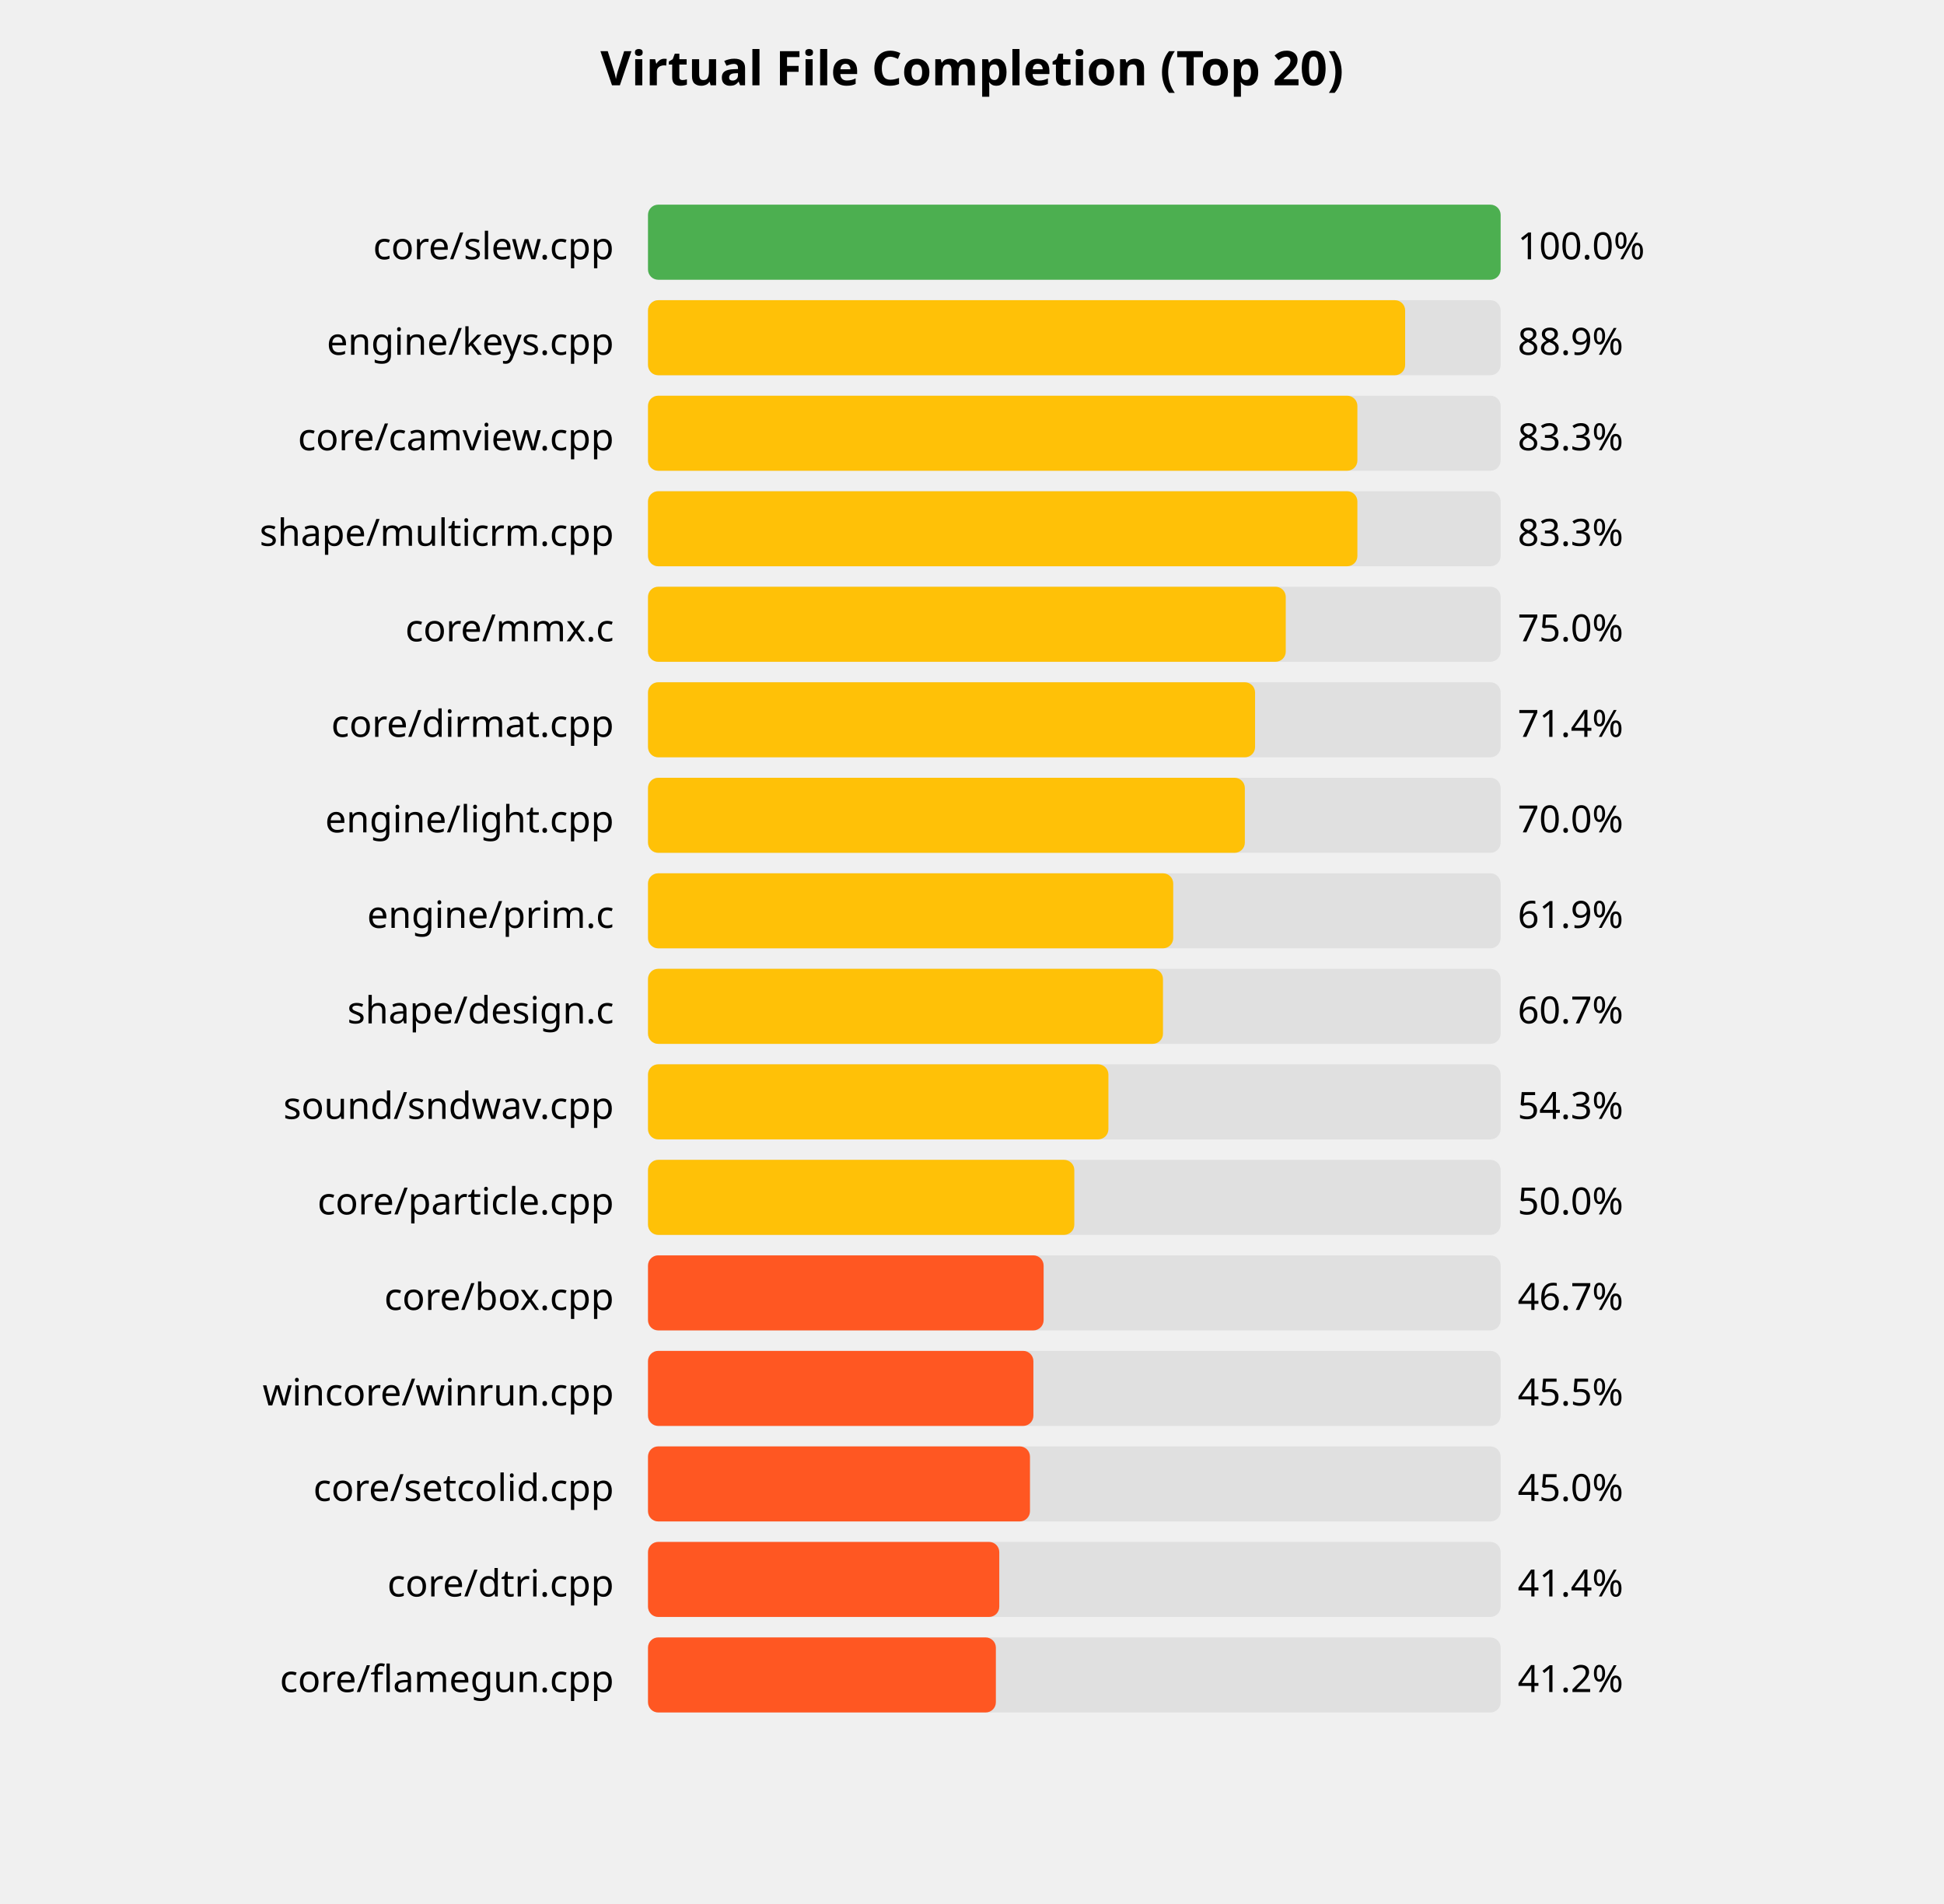
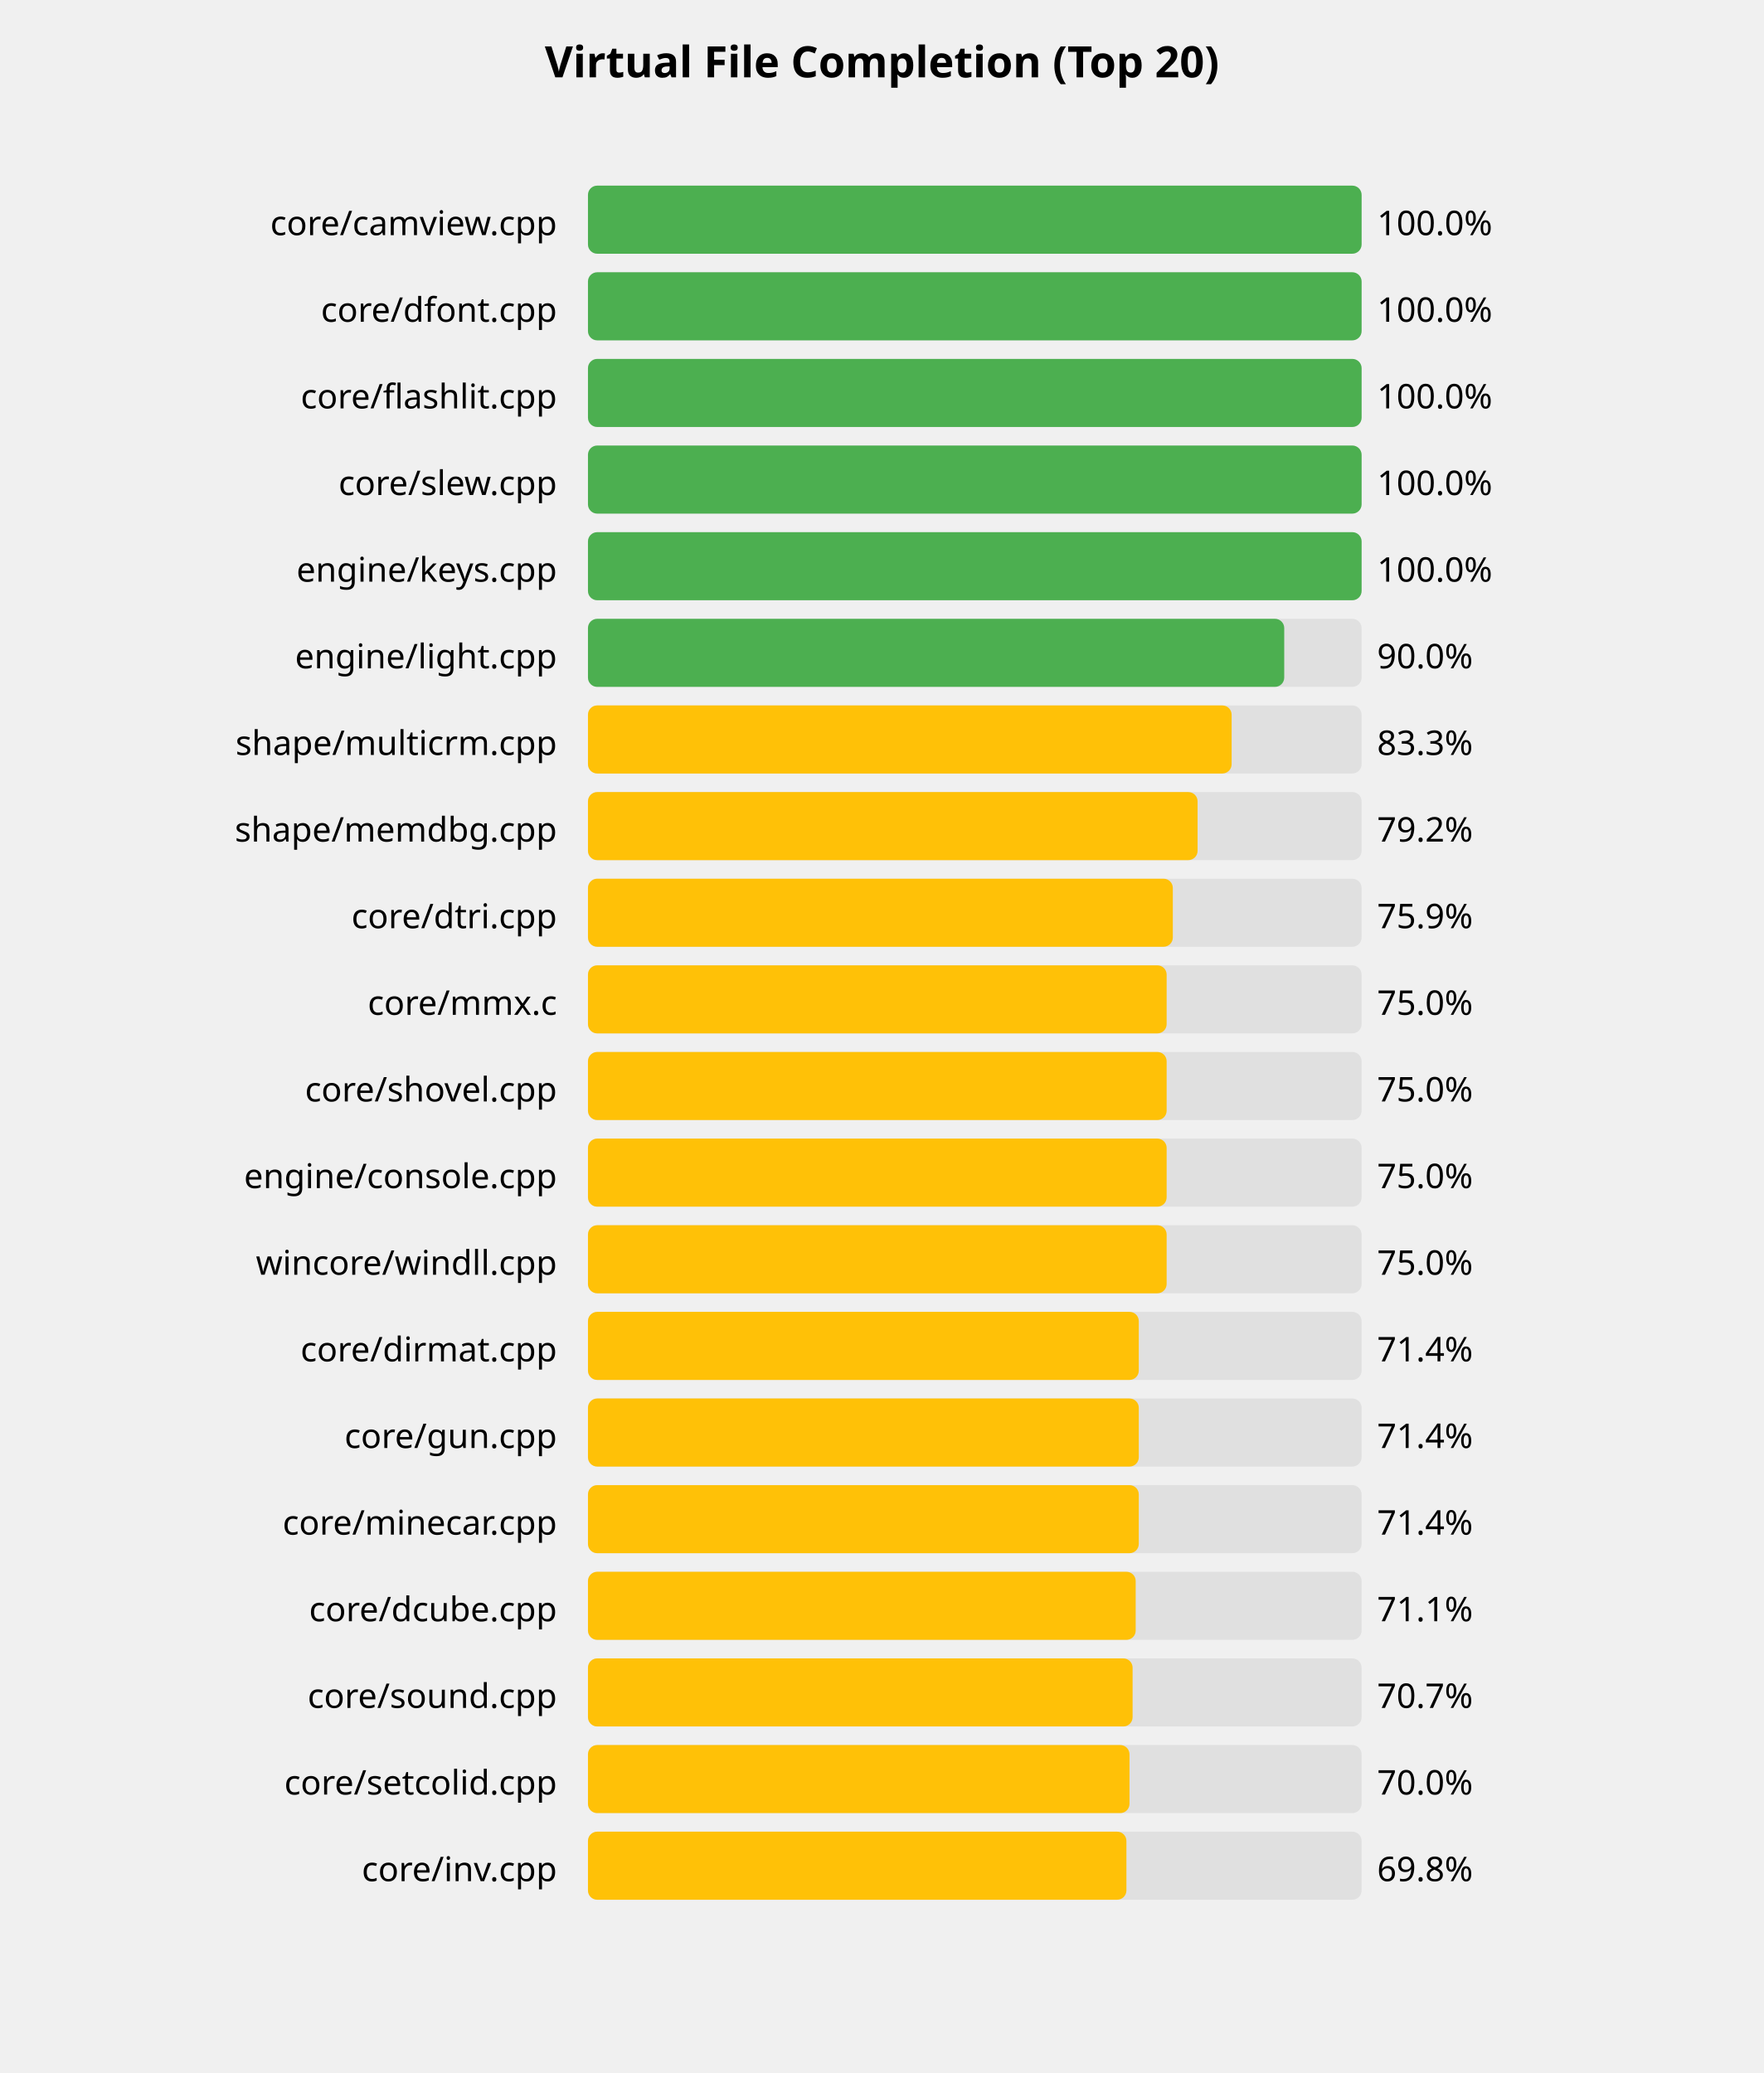
- <svg xmlns="http://www.w3.org/2000/svg" width="570" height="558" viewBox="0 0 570 558">
+ <svg xmlns="http://www.w3.org/2000/svg" width="570" height="670" viewBox="0 0 570 670">
  <style>
    .title { font: bold 14px sans-serif; }
    .label { font: 11px sans-serif; }
    .value { font: bold 11px sans-serif; fill: white; }
    .percent { font: 11px sans-serif; }
  </style>
  <rect width="100%%" height="100%%" fill="white" />
  <text x="285" y="25" class="title" text-anchor="middle">Virtual File Completion (Top 20)</text>
-   <text x="180" y="76" class="label" text-anchor="end">core/slew.cpp</text>
+   <text x="180" y="76" class="label" text-anchor="end">core/camview.cpp</text>
  <rect x="190" y="60" width="250" height="22" fill="#E0E0E0" rx="3" />
  <rect x="190" y="60" width="250" height="22" fill="#4CAF50" rx="3" />
  <text x="445" y="76" class="percent">100.0%</text>
-   <text x="180" y="104" class="label" text-anchor="end">engine/keys.cpp</text>
+   <text x="180" y="104" class="label" text-anchor="end">core/dfont.cpp</text>
  <rect x="190" y="88" width="250" height="22" fill="#E0E0E0" rx="3" />
-   <rect x="190" y="88" width="222" height="22" fill="#FFC107" rx="3" />
-   <text x="445" y="104" class="percent">88.9%</text>
-   <text x="180" y="132" class="label" text-anchor="end">core/camview.cpp</text>
+   <rect x="190" y="88" width="250" height="22" fill="#4CAF50" rx="3" />
+   <text x="445" y="104" class="percent">100.0%</text>
+   <text x="180" y="132" class="label" text-anchor="end">core/flashlit.cpp</text>
  <rect x="190" y="116" width="250" height="22" fill="#E0E0E0" rx="3" />
-   <rect x="190" y="116" width="208" height="22" fill="#FFC107" rx="3" />
-   <text x="445" y="132" class="percent">83.3%</text>
-   <text x="180" y="160" class="label" text-anchor="end">shape/multicrm.cpp</text>
+   <rect x="190" y="116" width="250" height="22" fill="#4CAF50" rx="3" />
+   <text x="445" y="132" class="percent">100.0%</text>
+   <text x="180" y="160" class="label" text-anchor="end">core/slew.cpp</text>
  <rect x="190" y="144" width="250" height="22" fill="#E0E0E0" rx="3" />
-   <rect x="190" y="144" width="208" height="22" fill="#FFC107" rx="3" />
-   <text x="445" y="160" class="percent">83.3%</text>
-   <text x="180" y="188" class="label" text-anchor="end">core/mmx.c</text>
+   <rect x="190" y="144" width="250" height="22" fill="#4CAF50" rx="3" />
+   <text x="445" y="160" class="percent">100.0%</text>
+   <text x="180" y="188" class="label" text-anchor="end">engine/keys.cpp</text>
  <rect x="190" y="172" width="250" height="22" fill="#E0E0E0" rx="3" />
-   <rect x="190" y="172" width="187" height="22" fill="#FFC107" rx="3" />
-   <text x="445" y="188" class="percent">75.0%</text>
-   <text x="180" y="216" class="label" text-anchor="end">core/dirmat.cpp</text>
+   <rect x="190" y="172" width="250" height="22" fill="#4CAF50" rx="3" />
+   <text x="445" y="188" class="percent">100.0%</text>
+   <text x="180" y="216" class="label" text-anchor="end">engine/light.cpp</text>
  <rect x="190" y="200" width="250" height="22" fill="#E0E0E0" rx="3" />
-   <rect x="190" y="200" width="178" height="22" fill="#FFC107" rx="3" />
-   <text x="445" y="216" class="percent">71.4%</text>
-   <text x="180" y="244" class="label" text-anchor="end">engine/light.cpp</text>
+   <rect x="190" y="200" width="225" height="22" fill="#4CAF50" rx="3" />
+   <text x="445" y="216" class="percent">90.0%</text>
+   <text x="180" y="244" class="label" text-anchor="end">shape/multicrm.cpp</text>
  <rect x="190" y="228" width="250" height="22" fill="#E0E0E0" rx="3" />
-   <rect x="190" y="228" width="175" height="22" fill="#FFC107" rx="3" />
-   <text x="445" y="244" class="percent">70.0%</text>
-   <text x="180" y="272" class="label" text-anchor="end">engine/prim.c</text>
+   <rect x="190" y="228" width="208" height="22" fill="#FFC107" rx="3" />
+   <text x="445" y="244" class="percent">83.3%</text>
+   <text x="180" y="272" class="label" text-anchor="end">shape/memdbg.cpp</text>
  <rect x="190" y="256" width="250" height="22" fill="#E0E0E0" rx="3" />
-   <rect x="190" y="256" width="154" height="22" fill="#FFC107" rx="3" />
-   <text x="445" y="272" class="percent">61.9%</text>
-   <text x="180" y="300" class="label" text-anchor="end">shape/design.c</text>
+   <rect x="190" y="256" width="197" height="22" fill="#FFC107" rx="3" />
+   <text x="445" y="272" class="percent">79.2%</text>
+   <text x="180" y="300" class="label" text-anchor="end">core/dtri.cpp</text>
  <rect x="190" y="284" width="250" height="22" fill="#E0E0E0" rx="3" />
-   <rect x="190" y="284" width="151" height="22" fill="#FFC107" rx="3" />
-   <text x="445" y="300" class="percent">60.7%</text>
-   <text x="180" y="328" class="label" text-anchor="end">sound/sndwav.cpp</text>
+   <rect x="190" y="284" width="189" height="22" fill="#FFC107" rx="3" />
+   <text x="445" y="300" class="percent">75.9%</text>
+   <text x="180" y="328" class="label" text-anchor="end">core/mmx.c</text>
  <rect x="190" y="312" width="250" height="22" fill="#E0E0E0" rx="3" />
-   <rect x="190" y="312" width="135" height="22" fill="#FFC107" rx="3" />
-   <text x="445" y="328" class="percent">54.3%</text>
-   <text x="180" y="356" class="label" text-anchor="end">core/particle.cpp</text>
+   <rect x="190" y="312" width="187" height="22" fill="#FFC107" rx="3" />
+   <text x="445" y="328" class="percent">75.0%</text>
+   <text x="180" y="356" class="label" text-anchor="end">core/shovel.cpp</text>
  <rect x="190" y="340" width="250" height="22" fill="#E0E0E0" rx="3" />
-   <rect x="190" y="340" width="125" height="22" fill="#FFC107" rx="3" />
-   <text x="445" y="356" class="percent">50.0%</text>
-   <text x="180" y="384" class="label" text-anchor="end">core/box.cpp</text>
+   <rect x="190" y="340" width="187" height="22" fill="#FFC107" rx="3" />
+   <text x="445" y="356" class="percent">75.0%</text>
+   <text x="180" y="384" class="label" text-anchor="end">engine/console.cpp</text>
  <rect x="190" y="368" width="250" height="22" fill="#E0E0E0" rx="3" />
-   <rect x="190" y="368" width="116" height="22" fill="#FF5722" rx="3" />
-   <text x="445" y="384" class="percent">46.7%</text>
-   <text x="180" y="412" class="label" text-anchor="end">wincore/winrun.cpp</text>
+   <rect x="190" y="368" width="187" height="22" fill="#FFC107" rx="3" />
+   <text x="445" y="384" class="percent">75.0%</text>
+   <text x="180" y="412" class="label" text-anchor="end">wincore/windll.cpp</text>
  <rect x="190" y="396" width="250" height="22" fill="#E0E0E0" rx="3" />
-   <rect x="190" y="396" width="113" height="22" fill="#FF5722" rx="3" />
-   <text x="445" y="412" class="percent">45.5%</text>
-   <text x="180" y="440" class="label" text-anchor="end">core/setcolid.cpp</text>
+   <rect x="190" y="396" width="187" height="22" fill="#FFC107" rx="3" />
+   <text x="445" y="412" class="percent">75.0%</text>
+   <text x="180" y="440" class="label" text-anchor="end">core/dirmat.cpp</text>
  <rect x="190" y="424" width="250" height="22" fill="#E0E0E0" rx="3" />
-   <rect x="190" y="424" width="112" height="22" fill="#FF5722" rx="3" />
-   <text x="445" y="440" class="percent">45.0%</text>
-   <text x="180" y="468" class="label" text-anchor="end">core/dtri.cpp</text>
+   <rect x="190" y="424" width="178" height="22" fill="#FFC107" rx="3" />
+   <text x="445" y="440" class="percent">71.4%</text>
+   <text x="180" y="468" class="label" text-anchor="end">core/gun.cpp</text>
  <rect x="190" y="452" width="250" height="22" fill="#E0E0E0" rx="3" />
-   <rect x="190" y="452" width="103" height="22" fill="#FF5722" rx="3" />
-   <text x="445" y="468" class="percent">41.4%</text>
-   <text x="180" y="496" class="label" text-anchor="end">core/flamegun.cpp</text>
+   <rect x="190" y="452" width="178" height="22" fill="#FFC107" rx="3" />
+   <text x="445" y="468" class="percent">71.4%</text>
+   <text x="180" y="496" class="label" text-anchor="end">core/minecar.cpp</text>
  <rect x="190" y="480" width="250" height="22" fill="#E0E0E0" rx="3" />
-   <rect x="190" y="480" width="102" height="22" fill="#FF5722" rx="3" />
-   <text x="445" y="496" class="percent">41.2%</text>
+   <rect x="190" y="480" width="178" height="22" fill="#FFC107" rx="3" />
+   <text x="445" y="496" class="percent">71.4%</text>
+   <text x="180" y="524" class="label" text-anchor="end">core/dcube.cpp</text>
+   <rect x="190" y="508" width="250" height="22" fill="#E0E0E0" rx="3" />
+   <rect x="190" y="508" width="177" height="22" fill="#FFC107" rx="3" />
+   <text x="445" y="524" class="percent">71.1%</text>
+   <text x="180" y="552" class="label" text-anchor="end">core/sound.cpp</text>
+   <rect x="190" y="536" width="250" height="22" fill="#E0E0E0" rx="3" />
+   <rect x="190" y="536" width="176" height="22" fill="#FFC107" rx="3" />
+   <text x="445" y="552" class="percent">70.7%</text>
+   <text x="180" y="580" class="label" text-anchor="end">core/setcolid.cpp</text>
+   <rect x="190" y="564" width="250" height="22" fill="#E0E0E0" rx="3" />
+   <rect x="190" y="564" width="175" height="22" fill="#FFC107" rx="3" />
+   <text x="445" y="580" class="percent">70.0%</text>
+   <text x="180" y="608" class="label" text-anchor="end">core/inv.cpp</text>
+   <rect x="190" y="592" width="250" height="22" fill="#E0E0E0" rx="3" />
+   <rect x="190" y="592" width="174" height="22" fill="#FFC107" rx="3" />
+   <text x="445" y="608" class="percent">69.8%</text>
</svg>
